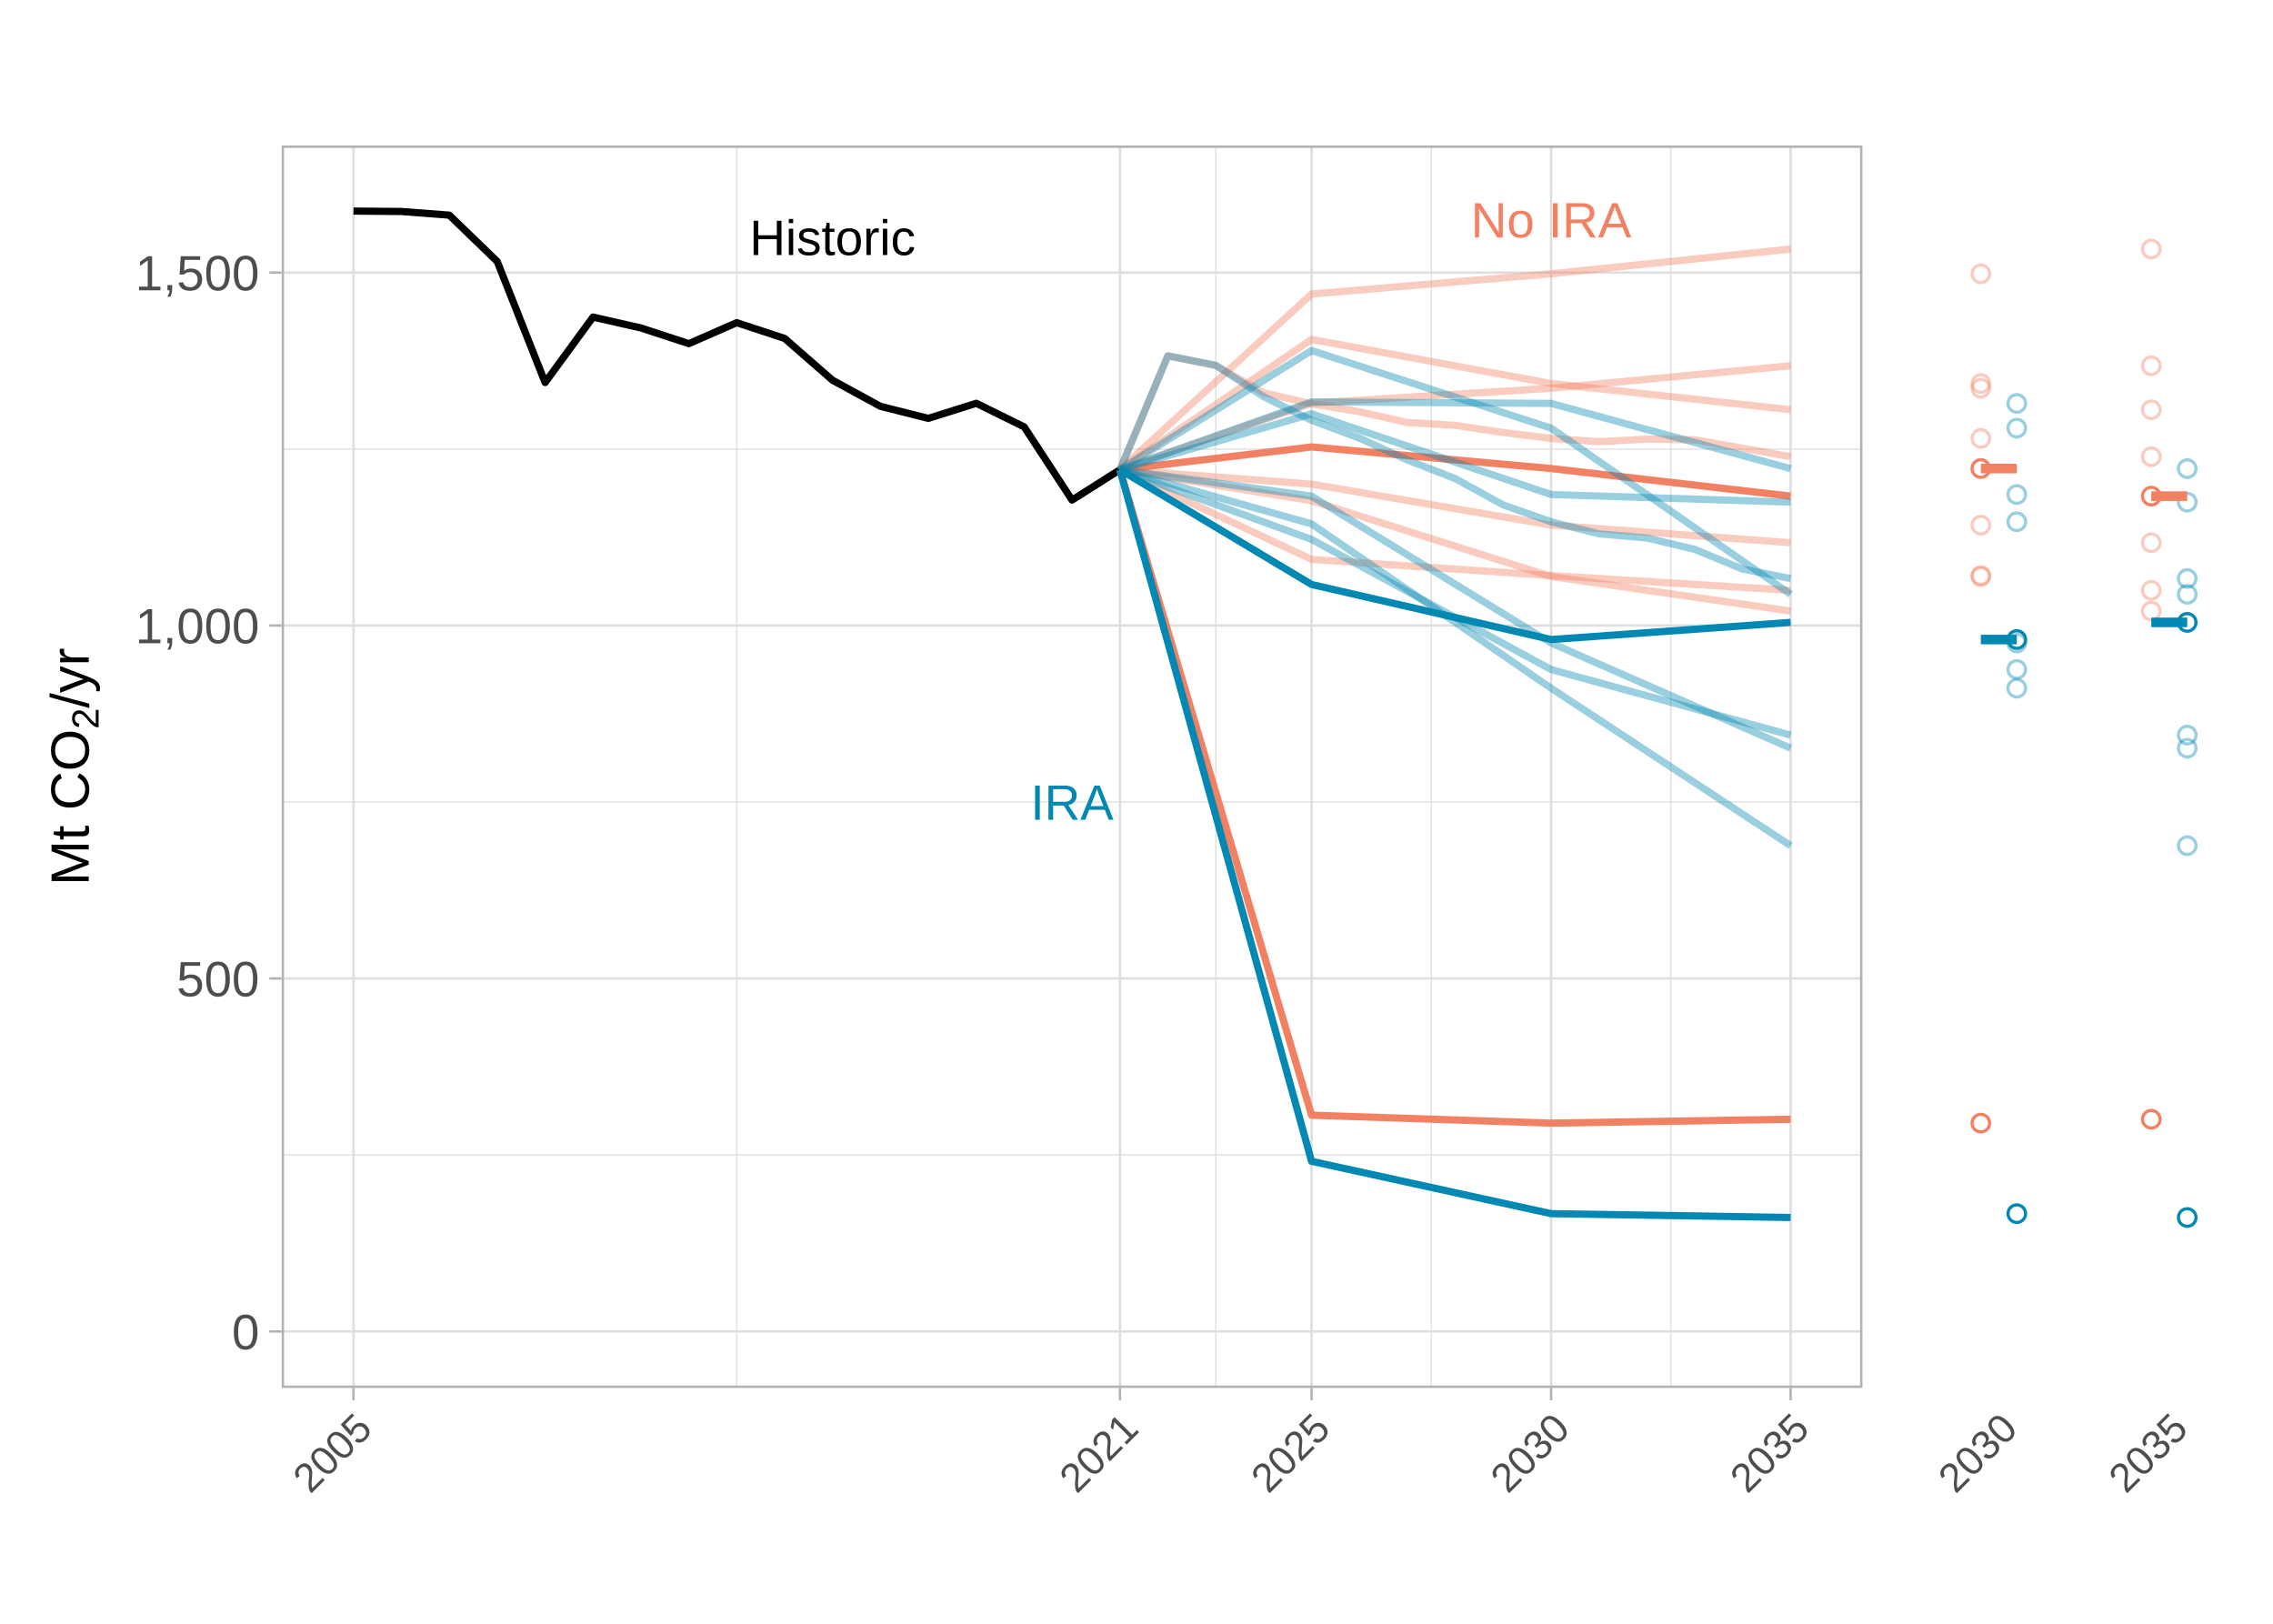
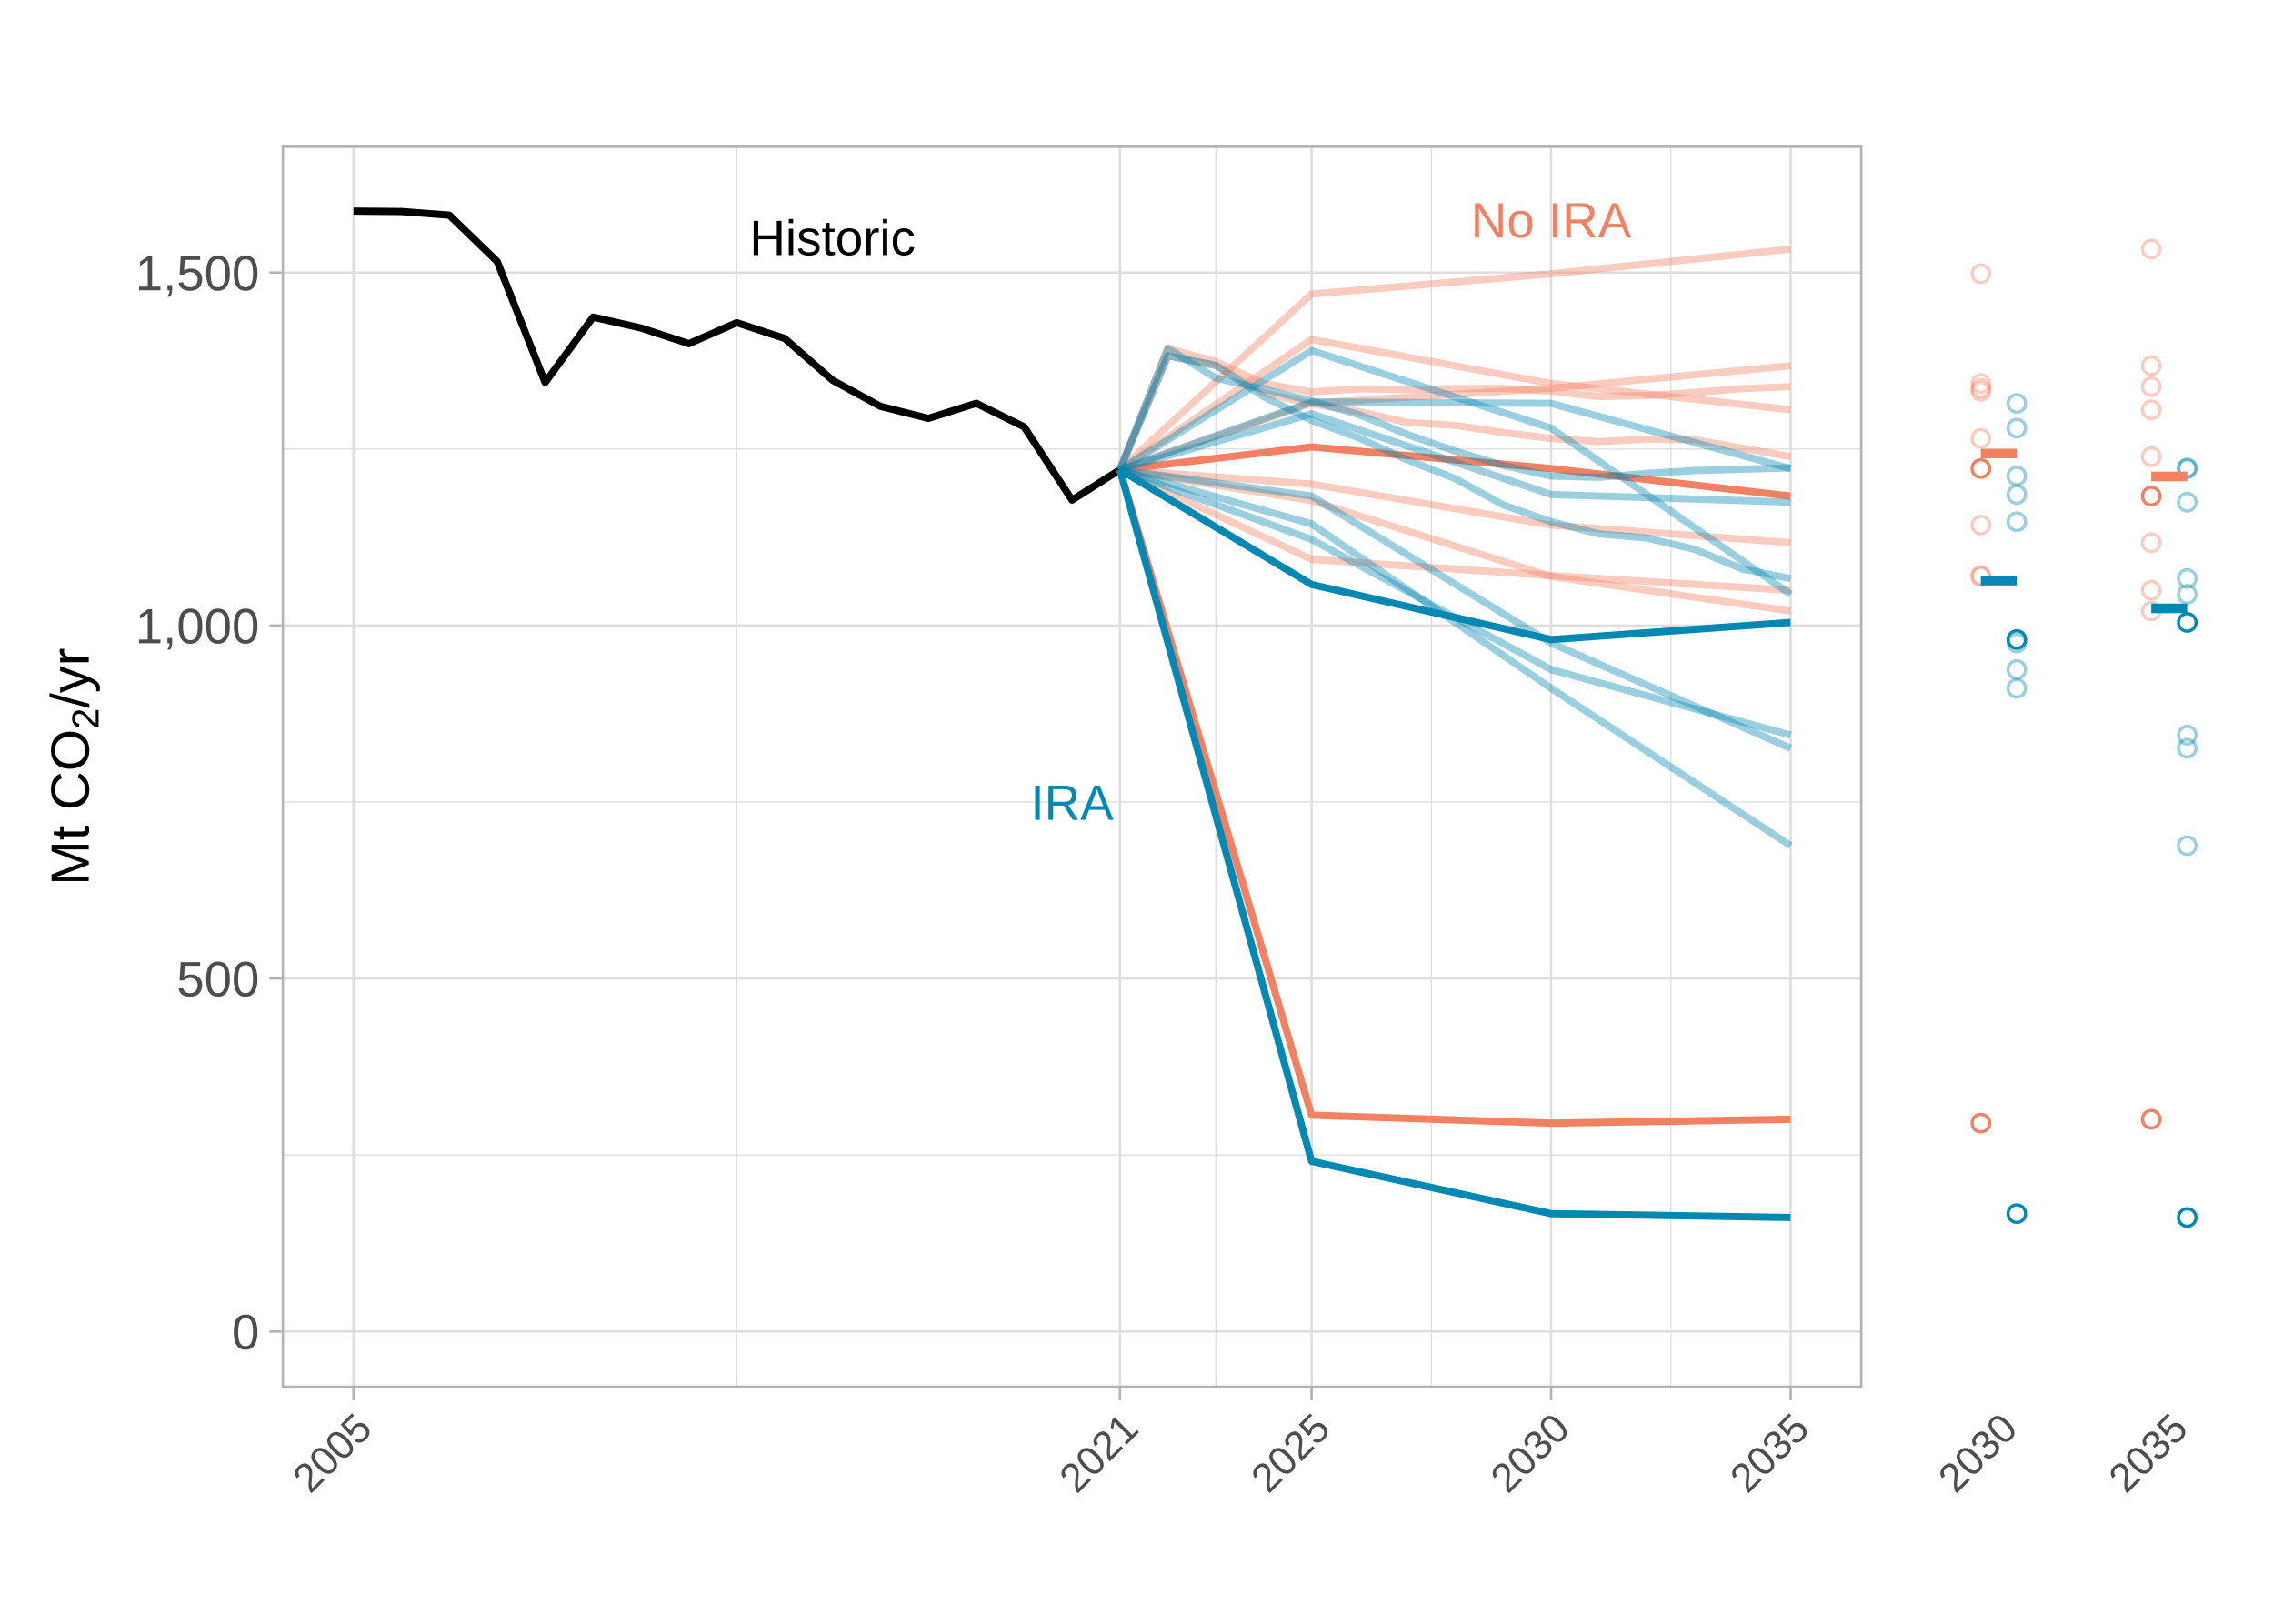
<svg xmlns="http://www.w3.org/2000/svg" class="svglite" width="504.00pt" height="360.00pt" viewBox="0 0 504.00 360.00">
  <defs>
    <style type="text/css">
    .svglite line, .svglite polyline, .svglite polygon, .svglite path, .svglite rect, .svglite circle {
      fill: none;
      stroke: #000000;
      stroke-linecap: round;
      stroke-linejoin: round;
      stroke-miterlimit: 10.00;
    }
    .svglite text {
      white-space: pre;
    }
  </style>
  </defs>
  <rect width="100%" height="100%" style="stroke: none; fill: #FFFFFF;" />
  <defs>
    <clipPath id="cpMC4wMHw1MDQuMDB8MC4wMHwzNjAuMDA=">
      <rect x="0.00" y="0.00" width="504.00" height="360.00" />
    </clipPath>
  </defs>
  <g clip-path="url(#cpMC4wMHw1MDQuMDB8MC4wMHwzNjAuMDA=)">
    <rect x="0" y="0.00" width="504.00" height="360.00" style="stroke-width: 1.07; stroke: #FFFFFF; fill: #FFFFFF;" />
  </g>
  <defs>
    <clipPath id="cpNS40OHw0MjIuOTR8NS40OHwzNTQuNTI=">
      <rect x="5.48" y="5.48" width="417.46" height="349.04" />
    </clipPath>
  </defs>
  <g clip-path="url(#cpNS40OHw0MjIuOTR8NS40OHwzNTQuNTI=)">
    <rect x="5.48" y="5.48" width="417.46" height="349.04" style="stroke-width: 1.07; stroke: #FFFFFF; fill: #FFFFFF;" />
  </g>
  <g clip-path="url(#cpMC4wMHw1MDQuMDB8MC4wMHwzNjAuMDA=)">
</g>
  <defs>
    <clipPath id="cpNjIuNDV8NDEyLjk3fDMyLjI2fDMwNy43Mg==">
      <rect x="62.45" y="32.26" width="350.52" height="275.46" />
    </clipPath>
  </defs>
  <g clip-path="url(#cpNjIuNDV8NDEyLjk3fDMyLjI2fDMwNy43Mg==)">
    <rect x="62.45" y="32.26" width="350.52" height="275.46" style="stroke-width: 1.07; stroke: none; fill: #FFFFFF;" />
    <polyline points="62.45,256.07 412.97,256.07 " style="stroke-width: 0.27; stroke: #DEDEDE; stroke-linecap: butt;" />
    <polyline points="62.45,177.81 412.97,177.81 " style="stroke-width: 0.27; stroke: #DEDEDE; stroke-linecap: butt;" />
    <polyline points="62.45,99.56 412.97,99.56 " style="stroke-width: 0.27; stroke: #DEDEDE; stroke-linecap: butt;" />
    <polyline points="163.36,307.72 163.36,32.26 " style="stroke-width: 0.27; stroke: #DEDEDE; stroke-linecap: butt;" />
    <polyline points="269.58,307.72 269.58,32.26 " style="stroke-width: 0.27; stroke: #DEDEDE; stroke-linecap: butt;" />
    <polyline points="317.38,307.72 317.38,32.26 " style="stroke-width: 0.27; stroke: #DEDEDE; stroke-linecap: butt;" />
    <polyline points="370.49,307.72 370.49,32.26 " style="stroke-width: 0.27; stroke: #DEDEDE; stroke-linecap: butt;" />
    <polyline points="62.45,295.20 412.97,295.20 " style="stroke-width: 0.53; stroke: #DEDEDE; stroke-linecap: butt;" />
    <polyline points="62.45,216.94 412.97,216.94 " style="stroke-width: 0.53; stroke: #DEDEDE; stroke-linecap: butt;" />
    <polyline points="62.45,138.68 412.97,138.68 " style="stroke-width: 0.53; stroke: #DEDEDE; stroke-linecap: butt;" />
    <polyline points="62.45,60.43 412.97,60.43 " style="stroke-width: 0.53; stroke: #DEDEDE; stroke-linecap: butt;" />
    <polyline points="78.38,307.72 78.38,32.26 " style="stroke-width: 0.53; stroke: #DEDEDE; stroke-linecap: butt;" />
    <polyline points="248.33,307.72 248.33,32.26 " style="stroke-width: 0.53; stroke: #DEDEDE; stroke-linecap: butt;" />
    <polyline points="290.82,307.72 290.82,32.26 " style="stroke-width: 0.53; stroke: #DEDEDE; stroke-linecap: butt;" />
    <polyline points="343.93,307.72 343.93,32.26 " style="stroke-width: 0.53; stroke: #DEDEDE; stroke-linecap: butt;" />
    <polyline points="397.04,307.72 397.04,32.26 " style="stroke-width: 0.53; stroke: #DEDEDE; stroke-linecap: butt;" />
    <polyline points="78.38,46.80 89.00,46.89 99.63,47.70 110.25,57.97 120.87,84.81 131.49,70.30 142.11,72.71 152.74,76.19 163.36,71.54 173.98,75.03 184.60,84.30 195.22,90.09 205.85,92.76 216.47,89.41 227.09,94.64 237.71,110.87 248.33,104.14 " style="stroke-width: 1.60; stroke-linecap: butt;" />
    <polyline points="248.33,104.14 290.82,99.09 343.93,103.88 397.04,110.00 " style="stroke-width: 1.60; stroke: #F28063; stroke-linecap: butt;" />
    <polyline points="248.33,104.14 290.82,107.34 343.93,116.42 397.04,120.33 " style="stroke-width: 1.60; stroke: #F28063; stroke-opacity: 0.40; stroke-linecap: butt;" />
    <polyline points="248.33,104.14 290.82,65.19 343.93,60.70 397.04,55.21 " style="stroke-width: 1.60; stroke: #F28063; stroke-opacity: 0.40; stroke-linecap: butt;" />
    <polyline points="248.33,104.14 290.82,247.25 343.93,249.01 397.04,248.15 " style="stroke-width: 1.60; stroke: #F28063; stroke-linecap: butt;" />
    <polyline points="248.33,104.14 290.82,89.37 343.93,86.08 397.04,81.09 " style="stroke-width: 1.60; stroke: #F28063; stroke-opacity: 0.40; stroke-linecap: butt;" />
    <polyline points="248.33,104.14 290.82,124.03 343.93,127.61 397.04,130.88 " style="stroke-width: 1.60; stroke: #F28063; stroke-opacity: 0.40; stroke-linecap: butt;" />
    <polyline points="248.33,104.14 258.96,78.88 269.58,81.05 280.20,87.10 290.82,89.53 301.44,91.28 312.06,93.67 322.69,94.31 333.31,95.89 343.93,97.21 354.55,97.92 365.17,97.35 375.80,97.50 386.42,99.38 397.04,101.25 " style="stroke-width: 1.60; stroke: #F28063; stroke-opacity: 0.40; stroke-linecap: butt;" />
    <polyline points="248.33,104.14 290.82,75.25 343.93,85.03 397.04,90.85 " style="stroke-width: 1.60; stroke: #F28063; stroke-opacity: 0.40; stroke-linecap: butt;" />
    <polyline points="248.33,104.14 290.82,111.01 343.93,127.82 397.04,135.48 " style="stroke-width: 1.60; stroke: #F28063; stroke-opacity: 0.40; stroke-linecap: butt;" />
+     <polyline points="248.33,104.14 258.96,77.26 269.58,80.19 280.20,85.04 290.82,86.89 301.44,86.22 312.06,86.36 322.69,86.16 333.31,86.10 343.93,86.75 354.55,87.92 365.17,87.69 375.80,87.01 386.42,86.16 397.04,85.71 " style="stroke-width: 1.60; stroke: #F28063; stroke-opacity: 0.40; stroke-linecap: butt;" />
    <polyline points="248.33,104.14 290.82,129.59 343.93,141.79 397.04,137.99 " style="stroke-width: 1.60; stroke: #0388B3; stroke-linecap: butt;" />
    <polyline points="248.33,104.14 290.82,109.99 343.93,142.56 397.04,165.88 " style="stroke-width: 1.60; stroke: #0388B3; stroke-opacity: 0.40; stroke-linecap: butt;" />
    <polyline points="248.33,104.14 290.82,91.75 343.93,109.64 397.04,111.34 " style="stroke-width: 1.60; stroke: #0388B3; stroke-opacity: 0.40; stroke-linecap: butt;" />
    <polyline points="248.33,104.14 290.82,257.47 343.93,269.08 397.04,269.93 " style="stroke-width: 1.60; stroke: #0388B3; stroke-linecap: butt;" />
    <polyline points="248.33,104.14 290.82,89.10 343.93,89.44 397.04,103.90 " style="stroke-width: 1.60; stroke: #0388B3; stroke-opacity: 0.40; stroke-linecap: butt;" />
    <polyline points="248.33,104.14 290.82,119.60 343.93,148.44 397.04,162.98 " style="stroke-width: 1.60; stroke: #0388B3; stroke-opacity: 0.40; stroke-linecap: butt;" />
    <polyline points="248.33,104.14 258.96,78.90 269.58,80.99 280.20,87.96 290.82,93.18 301.44,97.14 312.06,101.98 322.69,106.12 333.31,111.95 343.93,115.68 354.55,118.37 365.17,119.28 375.80,121.81 386.42,126.19 397.04,128.27 " style="stroke-width: 1.60; stroke: #0388B3; stroke-opacity: 0.40; stroke-linecap: butt;" />
    <polyline points="248.33,104.14 290.82,77.72 343.93,94.92 397.04,131.76 " style="stroke-width: 1.60; stroke: #0388B3; stroke-opacity: 0.40; stroke-linecap: butt;" />
    <polyline points="248.33,104.14 290.82,116.16 343.93,152.58 397.04,187.50 " style="stroke-width: 1.60; stroke: #0388B3; stroke-opacity: 0.40; stroke-linecap: butt;" />
+     <polyline points="248.33,104.14 258.96,77.20 269.58,83.82 280.20,86.28 290.82,88.90 301.44,91.97 312.06,96.33 322.69,100.03 333.31,103.20 343.93,105.54 354.55,105.83 365.17,104.95 375.80,104.33 386.42,104.03 397.04,103.74 " style="stroke-width: 1.60; stroke: #0388B3; stroke-opacity: 0.40; stroke-linecap: butt;" />
    <text x="184.60" y="56.55" text-anchor="middle" style="font-size: 11.04px; font-family: &quot;Arial&quot;;" textLength="36.76px" lengthAdjust="spacingAndGlyphs">Historic</text>
    <text x="343.93" y="52.64" text-anchor="middle" style="font-size: 11.04px;fill: #F28063; font-family: &quot;Arial&quot;;" textLength="35.55px" lengthAdjust="spacingAndGlyphs">No IRA</text>
    <text x="237.71" y="181.76" text-anchor="middle" style="font-size: 11.04px;fill: #0388B3; font-family: &quot;Arial&quot;;" textLength="18.39px" lengthAdjust="spacingAndGlyphs">IRA</text>
    <rect x="62.45" y="32.26" width="350.52" height="275.46" style="stroke-width: 1.07; stroke: #B3B3B3;" />
  </g>
  <g clip-path="url(#cpMC4wMHw1MDQuMDB8MC4wMHwzNjAuMDA=)">
    <text x="57.52" y="299.14" text-anchor="end" style="font-size: 11.00px;fill: #4D4D4D; font-family: &quot;Arial&quot;;" textLength="6.12px" lengthAdjust="spacingAndGlyphs">0</text>
    <text x="57.52" y="220.88" text-anchor="end" style="font-size: 11.00px;fill: #4D4D4D; font-family: &quot;Arial&quot;;" textLength="18.36px" lengthAdjust="spacingAndGlyphs">500</text>
    <text x="57.52" y="142.62" text-anchor="end" style="font-size: 11.00px;fill: #4D4D4D; font-family: &quot;Arial&quot;;" textLength="27.54px" lengthAdjust="spacingAndGlyphs">1,000</text>
    <text x="57.52" y="64.37" text-anchor="end" style="font-size: 11.00px;fill: #4D4D4D; font-family: &quot;Arial&quot;;" textLength="27.54px" lengthAdjust="spacingAndGlyphs">1,500</text>
    <polyline points="59.71,295.20 62.45,295.20 " style="stroke-width: 0.53; stroke: #B3B3B3; stroke-linecap: butt;" />
    <polyline points="59.71,216.94 62.45,216.94 " style="stroke-width: 0.53; stroke: #B3B3B3; stroke-linecap: butt;" />
    <polyline points="59.71,138.68 62.45,138.68 " style="stroke-width: 0.53; stroke: #B3B3B3; stroke-linecap: butt;" />
    <polyline points="59.71,60.43 62.45,60.43 " style="stroke-width: 0.53; stroke: #B3B3B3; stroke-linecap: butt;" />
    <polyline points="78.38,310.46 78.38,307.72 " style="stroke-width: 0.53; stroke: #B3B3B3; stroke-linecap: butt;" />
    <polyline points="248.33,310.46 248.33,307.72 " style="stroke-width: 0.53; stroke: #B3B3B3; stroke-linecap: butt;" />
    <polyline points="290.82,310.46 290.82,307.72 " style="stroke-width: 0.53; stroke: #B3B3B3; stroke-linecap: butt;" />
    <polyline points="343.93,310.46 343.93,307.72 " style="stroke-width: 0.53; stroke: #B3B3B3; stroke-linecap: butt;" />
    <polyline points="397.04,310.46 397.04,307.72 " style="stroke-width: 0.53; stroke: #B3B3B3; stroke-linecap: butt;" />
    <text transform="translate(82.94,317.21) rotate(-45)" text-anchor="end" style="font-size: 9.00px;fill: #4D4D4D; font-family: &quot;Arial&quot;;" textLength="20.02px" lengthAdjust="spacingAndGlyphs">2005</text>
    <text transform="translate(252.89,317.21) rotate(-45)" text-anchor="end" style="font-size: 9.00px;fill: #4D4D4D; font-family: &quot;Arial&quot;;" textLength="20.02px" lengthAdjust="spacingAndGlyphs">2021</text>
    <text transform="translate(295.38,317.21) rotate(-45)" text-anchor="end" style="font-size: 9.00px;fill: #4D4D4D; font-family: &quot;Arial&quot;;" textLength="20.02px" lengthAdjust="spacingAndGlyphs">2025</text>
    <text transform="translate(348.49,317.21) rotate(-45)" text-anchor="end" style="font-size: 9.00px;fill: #4D4D4D; font-family: &quot;Arial&quot;;" textLength="20.02px" lengthAdjust="spacingAndGlyphs">2030</text>
    <text transform="translate(401.60,317.21) rotate(-45)" text-anchor="end" style="font-size: 9.00px;fill: #4D4D4D; font-family: &quot;Arial&quot;;" textLength="20.02px" lengthAdjust="spacingAndGlyphs">2035</text>
    <text transform="translate(19.68,196.32) rotate(-90)" style="font-size: 12.00px; font-family: &quot;Arial&quot;;" textLength="25.34px" lengthAdjust="spacingAndGlyphs">Mt C</text>
    <text transform="translate(19.68,170.99) rotate(-90)" style="font-size: 12.00px; font-family: &quot;Arial&quot;;" textLength="9.34px" lengthAdjust="spacingAndGlyphs">O</text>
    <text transform="translate(21.86,161.65) rotate(-90)" style="font-size: 8.40px; font-family: &quot;Arial&quot;;" textLength="4.67px" lengthAdjust="spacingAndGlyphs">2</text>
    <text transform="translate(19.68,156.98) rotate(-90)" style="font-size: 12.00px; font-family: &quot;Arial&quot;;" textLength="13.33px" lengthAdjust="spacingAndGlyphs">/yr</text>
  </g>
  <defs>
    <clipPath id="cpNDIyLjk0fDQ2MC43M3w1LjQ4fDM1NC41Mg==">
      <rect x="422.94" y="5.48" width="37.79" height="349.04" />
    </clipPath>
  </defs>
  <g clip-path="url(#cpNDIyLjk0fDQ2MC43M3w1LjQ4fDM1NC41Mg==)">
    <rect x="422.94" y="5.48" width="37.79" height="349.04" style="stroke-width: 1.07; stroke: #FFFFFF; fill: #FFFFFF;" />
  </g>
  <g clip-path="url(#cpMC4wMHw1MDQuMDB8MC4wMHwzNjAuMDA=)">
</g>
  <defs>
    <clipPath id="cpNDI1LjY4fDQ2MC43M3wzMi4yNnwzMDcuNzI=">
      <rect x="425.68" y="32.26" width="35.05" height="275.46" />
    </clipPath>
  </defs>
  <g clip-path="url(#cpNDI1LjY4fDQ2MC43M3wzMi4yNnwzMDcuNzI=)">
    <rect x="425.68" y="32.26" width="35.05" height="275.46" style="stroke-width: 1.07; stroke: none; fill: #FFFFFF;" />
+     <circle cx="447.19" cy="105.54" r="1.95" style="stroke-width: 0.71; stroke: #0388B3; stroke-opacity: 0.40;" />
+     <circle cx="439.22" cy="86.75" r="1.95" style="stroke-width: 0.71; stroke: #F28063; stroke-opacity: 0.40;" />
    <circle cx="447.19" cy="142.56" r="1.95" style="stroke-width: 0.71; stroke: #0388B3; stroke-opacity: 0.40;" />
    <circle cx="439.22" cy="116.42" r="1.95" style="stroke-width: 0.71; stroke: #F28063; stroke-opacity: 0.40;" />
    <circle cx="447.19" cy="109.64" r="1.95" style="stroke-width: 0.71; stroke: #0388B3; stroke-opacity: 0.40;" />
    <circle cx="439.22" cy="60.70" r="1.95" style="stroke-width: 0.71; stroke: #F28063; stroke-opacity: 0.40;" />
    <circle cx="447.19" cy="269.08" r="1.95" style="stroke-width: 0.71; stroke: #0388B3;" />
    <circle cx="439.22" cy="249.01" r="1.95" style="stroke-width: 0.71; stroke: #F28063;" />
    <circle cx="447.19" cy="89.44" r="1.95" style="stroke-width: 0.71; stroke: #0388B3; stroke-opacity: 0.40;" />
    <circle cx="439.22" cy="86.08" r="1.95" style="stroke-width: 0.71; stroke: #F28063; stroke-opacity: 0.40;" />
    <circle cx="447.19" cy="148.44" r="1.95" style="stroke-width: 0.71; stroke: #0388B3; stroke-opacity: 0.40;" />
    <circle cx="439.22" cy="127.61" r="1.95" style="stroke-width: 0.71; stroke: #F28063; stroke-opacity: 0.40;" />
    <circle cx="447.19" cy="115.68" r="1.95" style="stroke-width: 0.71; stroke: #0388B3; stroke-opacity: 0.40;" />
    <circle cx="439.22" cy="97.21" r="1.95" style="stroke-width: 0.71; stroke: #F28063; stroke-opacity: 0.40;" />
    <circle cx="447.19" cy="94.92" r="1.95" style="stroke-width: 0.71; stroke: #0388B3; stroke-opacity: 0.40;" />
    <circle cx="439.22" cy="85.03" r="1.95" style="stroke-width: 0.71; stroke: #F28063; stroke-opacity: 0.40;" />
    <circle cx="447.19" cy="152.58" r="1.95" style="stroke-width: 0.71; stroke: #0388B3; stroke-opacity: 0.40;" />
    <circle cx="439.22" cy="127.82" r="1.95" style="stroke-width: 0.71; stroke: #F28063; stroke-opacity: 0.40;" />
    <circle cx="447.19" cy="141.79" r="1.95" style="stroke-width: 0.71; stroke: #0388B3;" />
    <circle cx="439.22" cy="103.88" r="1.95" style="stroke-width: 0.71; stroke: #F28063;" />
-     <line x1="439.22" y1="103.88" x2="447.19" y2="103.88" style="stroke-width: 2.13; stroke: #F28063; stroke-linecap: butt;" />
-     <line x1="439.22" y1="141.79" x2="447.19" y2="141.79" style="stroke-width: 2.13; stroke: #0388B3; stroke-linecap: butt;" />
+     <line x1="439.22" y1="100.55" x2="447.19" y2="100.55" style="stroke-width: 2.13; stroke: #F28063; stroke-linecap: butt;" />
+     <line x1="439.22" y1="128.73" x2="447.19" y2="128.73" style="stroke-width: 2.13; stroke: #0388B3; stroke-linecap: butt;" />
  </g>
  <g clip-path="url(#cpMC4wMHw1MDQuMDB8MC4wMHwzNjAuMDA=)">
    <text transform="translate(447.76,317.21) rotate(-45)" text-anchor="end" style="font-size: 9.00px;fill: #4D4D4D; font-family: &quot;Arial&quot;;" textLength="20.02px" lengthAdjust="spacingAndGlyphs">2030</text>
  </g>
  <defs>
    <clipPath id="cpNDYwLjczfDQ5OC41Mnw1LjQ4fDM1NC41Mg==">
      <rect x="460.73" y="5.48" width="37.79" height="349.04" />
    </clipPath>
  </defs>
  <g clip-path="url(#cpNDYwLjczfDQ5OC41Mnw1LjQ4fDM1NC41Mg==)">
    <rect x="460.73" y="5.48" width="37.79" height="349.04" style="stroke-width: 1.07; stroke: #FFFFFF; fill: #FFFFFF;" />
  </g>
  <g clip-path="url(#cpMC4wMHw1MDQuMDB8MC4wMHwzNjAuMDA=)">
</g>
  <defs>
    <clipPath id="cpNDYzLjQ3fDQ5OC41MnwzMi4yNnwzMDcuNzI=">
      <rect x="463.47" y="32.26" width="35.05" height="275.46" />
    </clipPath>
  </defs>
  <g clip-path="url(#cpNDYzLjQ3fDQ5OC41MnwzMi4yNnwzMDcuNzI=)">
    <rect x="463.47" y="32.26" width="35.05" height="275.46" style="stroke-width: 1.07; stroke: none; fill: #FFFFFF;" />
+     <circle cx="484.98" cy="103.74" r="1.95" style="stroke-width: 0.71; stroke: #0388B3; stroke-opacity: 0.40;" />
+     <circle cx="477.01" cy="85.71" r="1.95" style="stroke-width: 0.71; stroke: #F28063; stroke-opacity: 0.40;" />
    <circle cx="484.98" cy="165.88" r="1.95" style="stroke-width: 0.71; stroke: #0388B3; stroke-opacity: 0.40;" />
    <circle cx="477.01" cy="120.33" r="1.95" style="stroke-width: 0.71; stroke: #F28063; stroke-opacity: 0.40;" />
    <circle cx="484.98" cy="111.34" r="1.95" style="stroke-width: 0.71; stroke: #0388B3; stroke-opacity: 0.40;" />
    <circle cx="477.01" cy="55.21" r="1.95" style="stroke-width: 0.71; stroke: #F28063; stroke-opacity: 0.40;" />
    <circle cx="484.98" cy="269.93" r="1.95" style="stroke-width: 0.71; stroke: #0388B3;" />
    <circle cx="477.01" cy="248.15" r="1.95" style="stroke-width: 0.71; stroke: #F28063;" />
    <circle cx="484.98" cy="103.90" r="1.95" style="stroke-width: 0.71; stroke: #0388B3; stroke-opacity: 0.40;" />
    <circle cx="477.01" cy="81.09" r="1.95" style="stroke-width: 0.71; stroke: #F28063; stroke-opacity: 0.40;" />
    <circle cx="484.98" cy="162.98" r="1.95" style="stroke-width: 0.71; stroke: #0388B3; stroke-opacity: 0.40;" />
    <circle cx="477.01" cy="130.88" r="1.95" style="stroke-width: 0.71; stroke: #F28063; stroke-opacity: 0.40;" />
    <circle cx="484.98" cy="128.27" r="1.95" style="stroke-width: 0.71; stroke: #0388B3; stroke-opacity: 0.40;" />
    <circle cx="477.01" cy="101.25" r="1.95" style="stroke-width: 0.71; stroke: #F28063; stroke-opacity: 0.40;" />
    <circle cx="484.98" cy="131.76" r="1.95" style="stroke-width: 0.71; stroke: #0388B3; stroke-opacity: 0.40;" />
    <circle cx="477.01" cy="90.85" r="1.95" style="stroke-width: 0.71; stroke: #F28063; stroke-opacity: 0.40;" />
    <circle cx="484.98" cy="187.50" r="1.95" style="stroke-width: 0.71; stroke: #0388B3; stroke-opacity: 0.40;" />
    <circle cx="477.01" cy="135.48" r="1.95" style="stroke-width: 0.71; stroke: #F28063; stroke-opacity: 0.40;" />
    <circle cx="484.98" cy="137.99" r="1.95" style="stroke-width: 0.71; stroke: #0388B3;" />
    <circle cx="477.01" cy="110.00" r="1.95" style="stroke-width: 0.71; stroke: #F28063;" />
-     <line x1="477.01" y1="110.00" x2="484.98" y2="110.00" style="stroke-width: 2.13; stroke: #F28063; stroke-linecap: butt;" />
-     <line x1="477.01" y1="137.99" x2="484.98" y2="137.99" style="stroke-width: 2.13; stroke: #0388B3; stroke-linecap: butt;" />
+     <line x1="477.01" y1="105.63" x2="484.98" y2="105.63" style="stroke-width: 2.13; stroke: #F28063; stroke-linecap: butt;" />
+     <line x1="477.01" y1="134.88" x2="484.98" y2="134.88" style="stroke-width: 2.13; stroke: #0388B3; stroke-linecap: butt;" />
  </g>
  <g clip-path="url(#cpMC4wMHw1MDQuMDB8MC4wMHwzNjAuMDA=)">
    <text transform="translate(485.55,317.21) rotate(-45)" text-anchor="end" style="font-size: 9.00px;fill: #4D4D4D; font-family: &quot;Arial&quot;;" textLength="20.02px" lengthAdjust="spacingAndGlyphs">2035</text>
  </g>
</svg>
